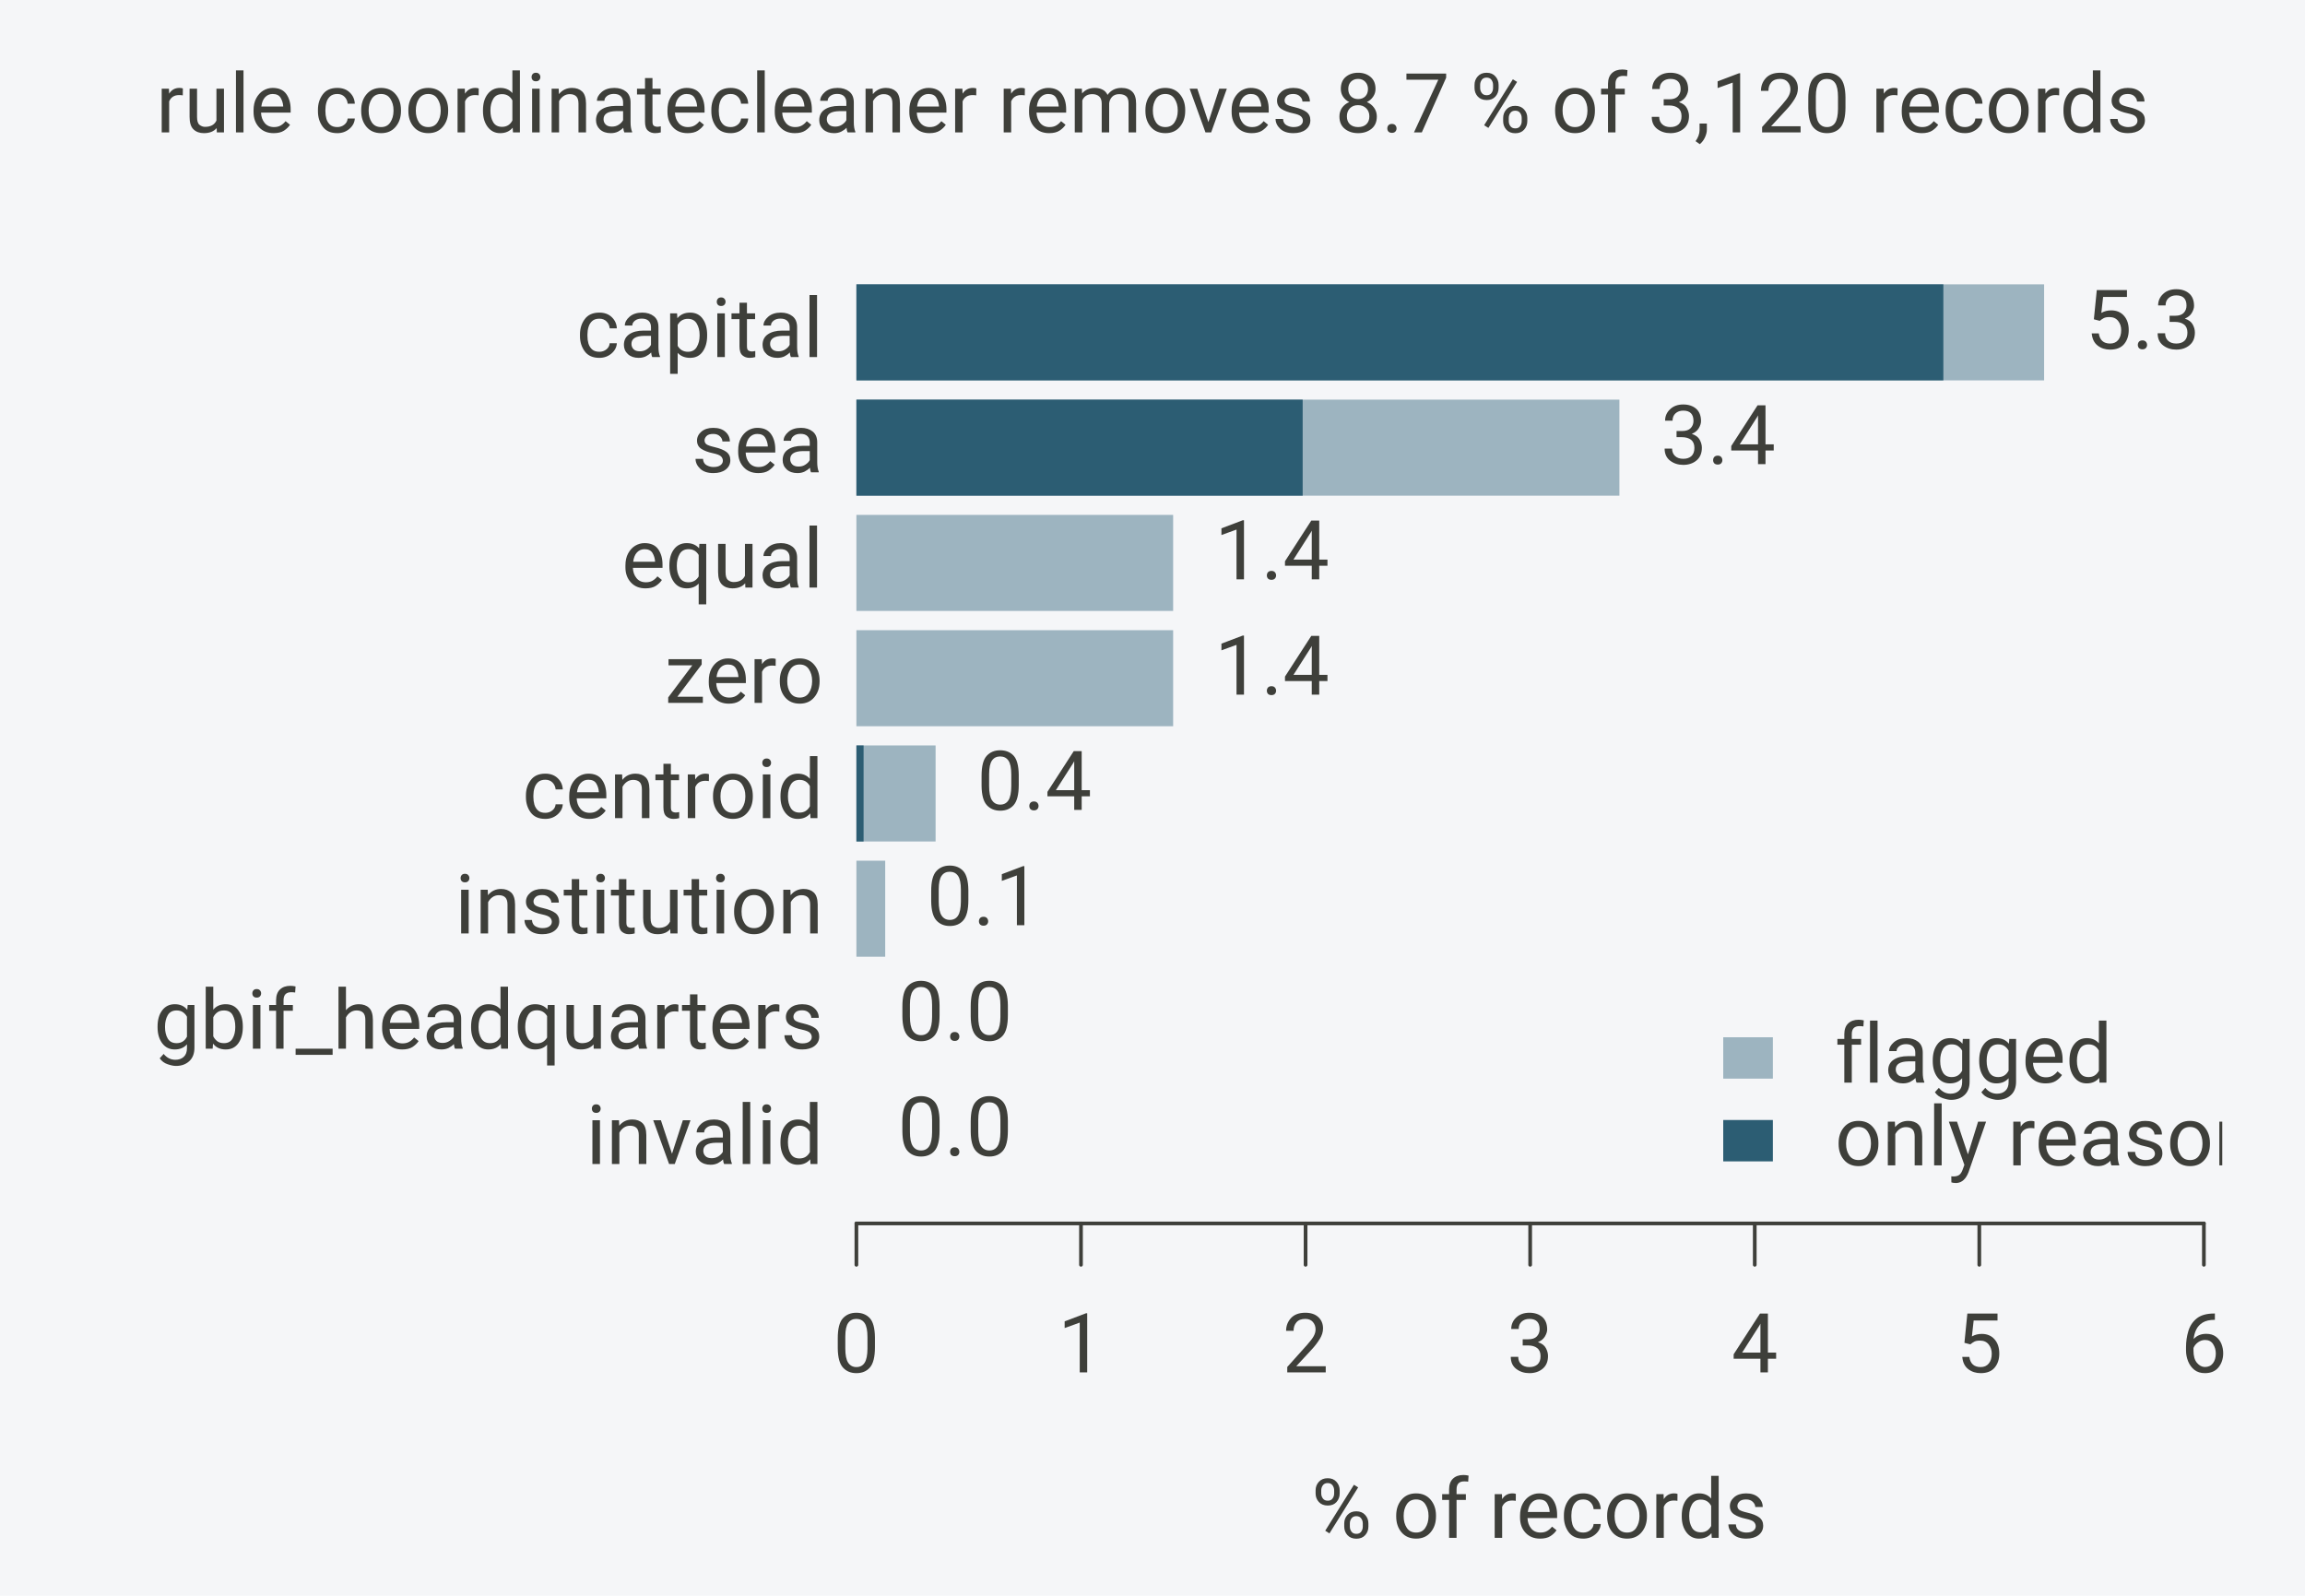
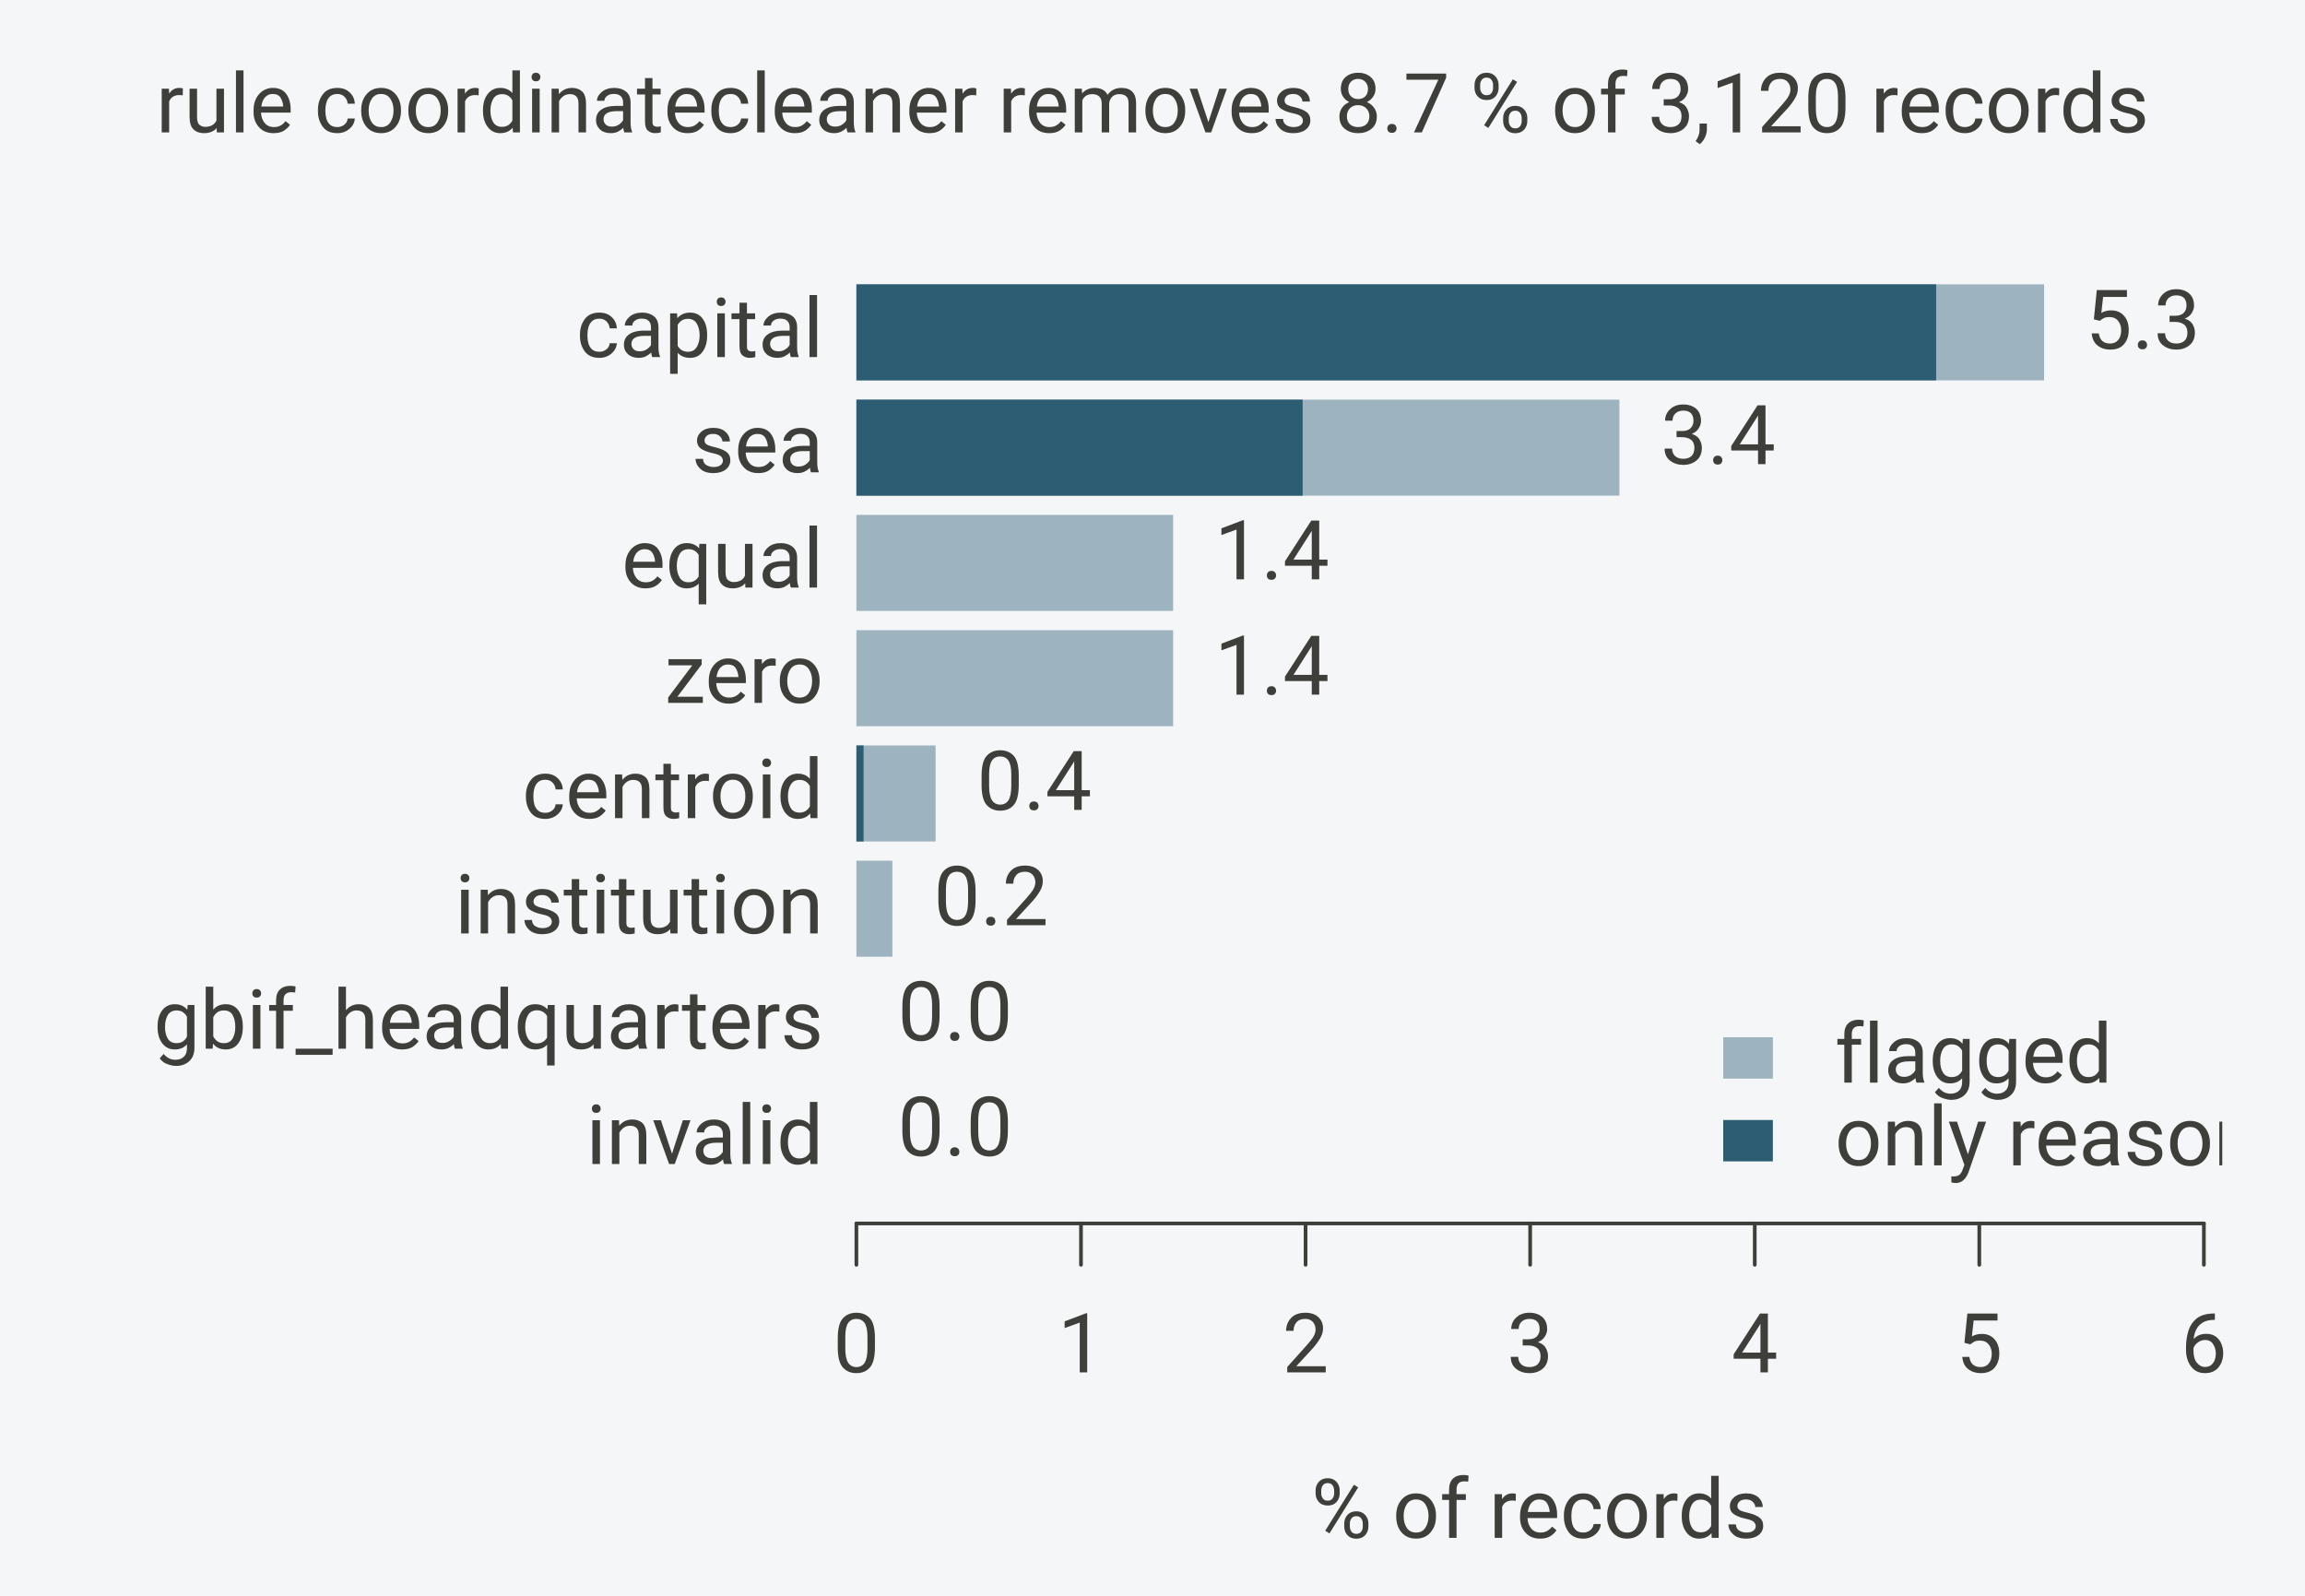
<svg xmlns="http://www.w3.org/2000/svg" width="468.00pt" height="324.00pt" viewBox="0 0 468.00 324.00">
  <g class="svglite">
    <defs>
      <style type="text/css">
    /* theme-aware-processed */
    .svglite line, .svglite polyline, .svglite polygon, .svglite path, .svglite circle {
      fill: none;
      stroke: #3E3F3A;
      stroke-linecap: round;
      stroke-linejoin: round;
      stroke-miterlimit: 10.00;
    }
    .svglite &gt; g &gt; rect {
      fill: none;
      stroke: #3E3F3A;
      stroke-linecap: round;
      stroke-linejoin: round;
      stroke-miterlimit: 10.00;
    }
    .svglite text {
      white-space: pre;
      fill: #3E3F3A;
    }
    .svglite g.glyphgroup path {
      fill: inherit;
      stroke: none;
    }
  </style>
    </defs>
    <rect class="svg-bg" width="100%" height="100%" style="stroke: none; fill: #F5F6F8;" />
    <defs>
      <clipPath id="cpMC4wMHw0NjguMDB8MC4wMHwzMjQuMDA=">
        <rect x="0.00" y="0.00" width="468.00" height="324.00" />
      </clipPath>
    </defs>
    <g clip-path="url(#cpMC4wMHw0NjguMDB8MC4wMHwzMjQuMDA=)">
      <rect x="173.88" y="221.56" width="0.00" height="19.50" style="stroke-width: 0.75; stroke: none; fill: #9DB4C0;" />
      <rect x="173.88" y="198.16" width="0.00" height="19.50" style="stroke-width: 0.75; stroke: none; fill: #9DB4C0;" />
-       <rect x="173.88" y="174.75" width="5.85" height="19.50" style="stroke-width: 0.75; stroke: none; fill: #9DB4C0;" />
+       <rect x="173.88" y="174.75" width="7.31" height="19.50" style="stroke-width: 0.75; stroke: none; fill: #9DB4C0;" />
      <rect x="173.88" y="151.35" width="16.08" height="19.50" style="stroke-width: 0.75; stroke: none; fill: #9DB4C0;" />
      <rect x="173.88" y="127.95" width="64.31" height="19.50" style="stroke-width: 0.75; stroke: none; fill: #9DB4C0;" />
      <rect x="173.88" y="104.54" width="64.31" height="19.50" style="stroke-width: 0.75; stroke: none; fill: #9DB4C0;" />
      <rect x="173.88" y="81.14" width="154.92" height="19.50" style="stroke-width: 0.75; stroke: none; fill: #9DB4C0;" />
      <rect x="173.88" y="57.73" width="241.15" height="19.50" style="stroke-width: 0.75; stroke: none; fill: #9DB4C0;" />
      <text x="312.54" y="312.24" text-anchor="middle" style="font-size: 1.4em; font-family: &quot;Roboto&quot;, -apple-system, BlinkMacSystemFont, &quot;Segoe UI&quot;, system-ui, sans-serif;">% of records</text>
      <line x1="173.88" y1="248.40" x2="447.47" y2="248.40" style="stroke-width: 0.75;" />
      <line x1="173.88" y1="248.40" x2="173.88" y2="256.80" style="stroke-width: 0.75;" />
      <line x1="219.48" y1="248.40" x2="219.48" y2="256.80" style="stroke-width: 0.75;" />
      <line x1="265.08" y1="248.40" x2="265.08" y2="256.80" style="stroke-width: 0.75;" />
      <line x1="310.68" y1="248.40" x2="310.68" y2="256.80" style="stroke-width: 0.75;" />
      <line x1="356.28" y1="248.40" x2="356.28" y2="256.80" style="stroke-width: 0.75;" />
      <line x1="401.87" y1="248.40" x2="401.87" y2="256.80" style="stroke-width: 0.75;" />
      <line x1="447.47" y1="248.40" x2="447.47" y2="256.80" style="stroke-width: 0.75;" />
      <text x="173.88" y="278.64" text-anchor="middle" style="font-size: 1.4em; font-family: &quot;Roboto&quot;, -apple-system, BlinkMacSystemFont, &quot;Segoe UI&quot;, system-ui, sans-serif;">0</text>
      <text x="219.48" y="278.64" text-anchor="middle" style="font-size: 1.4em; font-family: &quot;Roboto&quot;, -apple-system, BlinkMacSystemFont, &quot;Segoe UI&quot;, system-ui, sans-serif;">1</text>
      <text x="265.08" y="278.64" text-anchor="middle" style="font-size: 1.4em; font-family: &quot;Roboto&quot;, -apple-system, BlinkMacSystemFont, &quot;Segoe UI&quot;, system-ui, sans-serif;">2</text>
      <text x="310.68" y="278.64" text-anchor="middle" style="font-size: 1.4em; font-family: &quot;Roboto&quot;, -apple-system, BlinkMacSystemFont, &quot;Segoe UI&quot;, system-ui, sans-serif;">3</text>
      <text x="356.28" y="278.64" text-anchor="middle" style="font-size: 1.4em; font-family: &quot;Roboto&quot;, -apple-system, BlinkMacSystemFont, &quot;Segoe UI&quot;, system-ui, sans-serif;">4</text>
      <text x="401.87" y="278.64" text-anchor="middle" style="font-size: 1.4em; font-family: &quot;Roboto&quot;, -apple-system, BlinkMacSystemFont, &quot;Segoe UI&quot;, system-ui, sans-serif;">5</text>
      <text x="447.47" y="278.64" text-anchor="middle" style="font-size: 1.4em; font-family: &quot;Roboto&quot;, -apple-system, BlinkMacSystemFont, &quot;Segoe UI&quot;, system-ui, sans-serif;">6</text>
      <rect x="173.88" y="221.56" width="0.00" height="19.50" style="stroke-width: 0.75; stroke: none; fill: #2C5D73;" />
      <rect x="173.88" y="198.16" width="0.00" height="19.50" style="stroke-width: 0.75; stroke: none; fill: #2C5D73;" />
      <rect x="173.88" y="174.75" width="0.00" height="19.50" style="stroke-width: 0.75; stroke: none; fill: #2C5D73;" />
      <rect x="173.88" y="151.35" width="1.46" height="19.50" style="stroke-width: 0.75; stroke: none; fill: #2C5D73;" />
      <rect x="173.88" y="127.95" width="0.00" height="19.50" style="stroke-width: 0.75; stroke: none; fill: #2C5D73;" />
      <rect x="173.88" y="104.54" width="0.00" height="19.50" style="stroke-width: 0.75; stroke: none; fill: #2C5D73;" />
      <rect x="173.88" y="81.14" width="90.61" height="19.50" style="stroke-width: 0.75; stroke: none; fill: #2C5D73;" />
-       <rect x="173.88" y="57.73" width="220.69" height="19.50" style="stroke-width: 0.75; stroke: none; fill: #2C5D73;" />
+       <rect x="173.88" y="57.73" width="219.23" height="19.50" style="stroke-width: 0.75; stroke: none; fill: #2C5D73;" />
      <text x="167.16" y="236.33" text-anchor="end" style="font-size: 1.4em; font-family: &quot;Roboto&quot;, -apple-system, BlinkMacSystemFont, &quot;Segoe UI&quot;, system-ui, sans-serif;">invalid</text>
      <text x="167.16" y="212.92" text-anchor="end" style="font-size: 1.4em; font-family: &quot;Roboto&quot;, -apple-system, BlinkMacSystemFont, &quot;Segoe UI&quot;, system-ui, sans-serif;">gbif_headquarters</text>
      <text x="167.16" y="189.52" text-anchor="end" style="font-size: 1.4em; font-family: &quot;Roboto&quot;, -apple-system, BlinkMacSystemFont, &quot;Segoe UI&quot;, system-ui, sans-serif;">institution</text>
      <text x="167.16" y="166.11" text-anchor="end" style="font-size: 1.4em; font-family: &quot;Roboto&quot;, -apple-system, BlinkMacSystemFont, &quot;Segoe UI&quot;, system-ui, sans-serif;">centroid</text>
      <text x="167.16" y="142.71" text-anchor="end" style="font-size: 1.4em; font-family: &quot;Roboto&quot;, -apple-system, BlinkMacSystemFont, &quot;Segoe UI&quot;, system-ui, sans-serif;">zero</text>
      <text x="167.16" y="119.30" text-anchor="end" style="font-size: 1.4em; font-family: &quot;Roboto&quot;, -apple-system, BlinkMacSystemFont, &quot;Segoe UI&quot;, system-ui, sans-serif;">equal</text>
      <text x="167.16" y="95.90" text-anchor="end" style="font-size: 1.4em; font-family: &quot;Roboto&quot;, -apple-system, BlinkMacSystemFont, &quot;Segoe UI&quot;, system-ui, sans-serif;">sea</text>
      <text x="167.16" y="72.50" text-anchor="end" style="font-size: 1.4em; font-family: &quot;Roboto&quot;, -apple-system, BlinkMacSystemFont, &quot;Segoe UI&quot;, system-ui, sans-serif;">capital</text>
      <text x="182.28" y="234.66" style="font-size: 1.4em; font-family: &quot;Roboto&quot;, -apple-system, BlinkMacSystemFont, &quot;Segoe UI&quot;, system-ui, sans-serif;">0.0</text>
      <text x="182.28" y="211.25" style="font-size: 1.4em; font-family: &quot;Roboto&quot;, -apple-system, BlinkMacSystemFont, &quot;Segoe UI&quot;, system-ui, sans-serif;">0.0</text>
-       <text x="188.13" y="187.85" style="font-size: 1.4em; font-family: &quot;Roboto&quot;, -apple-system, BlinkMacSystemFont, &quot;Segoe UI&quot;, system-ui, sans-serif;">0.1</text>
+       <text x="189.59" y="187.85" style="font-size: 1.4em; font-family: &quot;Roboto&quot;, -apple-system, BlinkMacSystemFont, &quot;Segoe UI&quot;, system-ui, sans-serif;">0.2</text>
      <text x="198.36" y="164.44" style="font-size: 1.4em; font-family: &quot;Roboto&quot;, -apple-system, BlinkMacSystemFont, &quot;Segoe UI&quot;, system-ui, sans-serif;">0.4</text>
      <text x="246.59" y="141.04" style="font-size: 1.4em; font-family: &quot;Roboto&quot;, -apple-system, BlinkMacSystemFont, &quot;Segoe UI&quot;, system-ui, sans-serif;">1.4</text>
      <text x="246.59" y="117.63" style="font-size: 1.4em; font-family: &quot;Roboto&quot;, -apple-system, BlinkMacSystemFont, &quot;Segoe UI&quot;, system-ui, sans-serif;">1.4</text>
      <text x="337.20" y="94.23" style="font-size: 1.4em; font-family: &quot;Roboto&quot;, -apple-system, BlinkMacSystemFont, &quot;Segoe UI&quot;, system-ui, sans-serif;">3.4</text>
      <text x="423.43" y="70.83" style="font-size: 1.4em; font-family: &quot;Roboto&quot;, -apple-system, BlinkMacSystemFont, &quot;Segoe UI&quot;, system-ui, sans-serif;">5.3</text>
      <text x="234.00" y="26.88" text-anchor="middle" style="font-size: 1.4em; font-family: &quot;Roboto&quot;, -apple-system, BlinkMacSystemFont, &quot;Segoe UI&quot;, system-ui, sans-serif;">rule coordinatecleaner removes 8.7 % of 3,120 records</text>
    </g>
    <defs>
      <clipPath id="cpMTczLjg4fDQ1MS4yMHw1MC40MHwyNDguNDA=">
        <rect x="173.88" y="50.40" width="277.32" height="198.00" />
      </clipPath>
    </defs>
    <g clip-path="url(#cpMTczLjg4fDQ1MS4yMHw1MC40MHwyNDguNDA=)">
      <rect x="349.88" y="210.60" width="10.08" height="8.40" style="stroke-width: 0.75; stroke: none; fill: #9DB4C0;" />
      <rect x="349.88" y="227.40" width="10.08" height="8.40" style="stroke-width: 0.75; stroke: none; fill: #2C5D73;" />
      <text x="372.56" y="219.81" style="font-size: 1.4em; font-family: &quot;Roboto&quot;, -apple-system, BlinkMacSystemFont, &quot;Segoe UI&quot;, system-ui, sans-serif;">flagged</text>
      <text x="372.56" y="236.61" style="font-size: 1.4em; font-family: &quot;Roboto&quot;, -apple-system, BlinkMacSystemFont, &quot;Segoe UI&quot;, system-ui, sans-serif;">only reason</text>
    </g>
  </g>
</svg>
